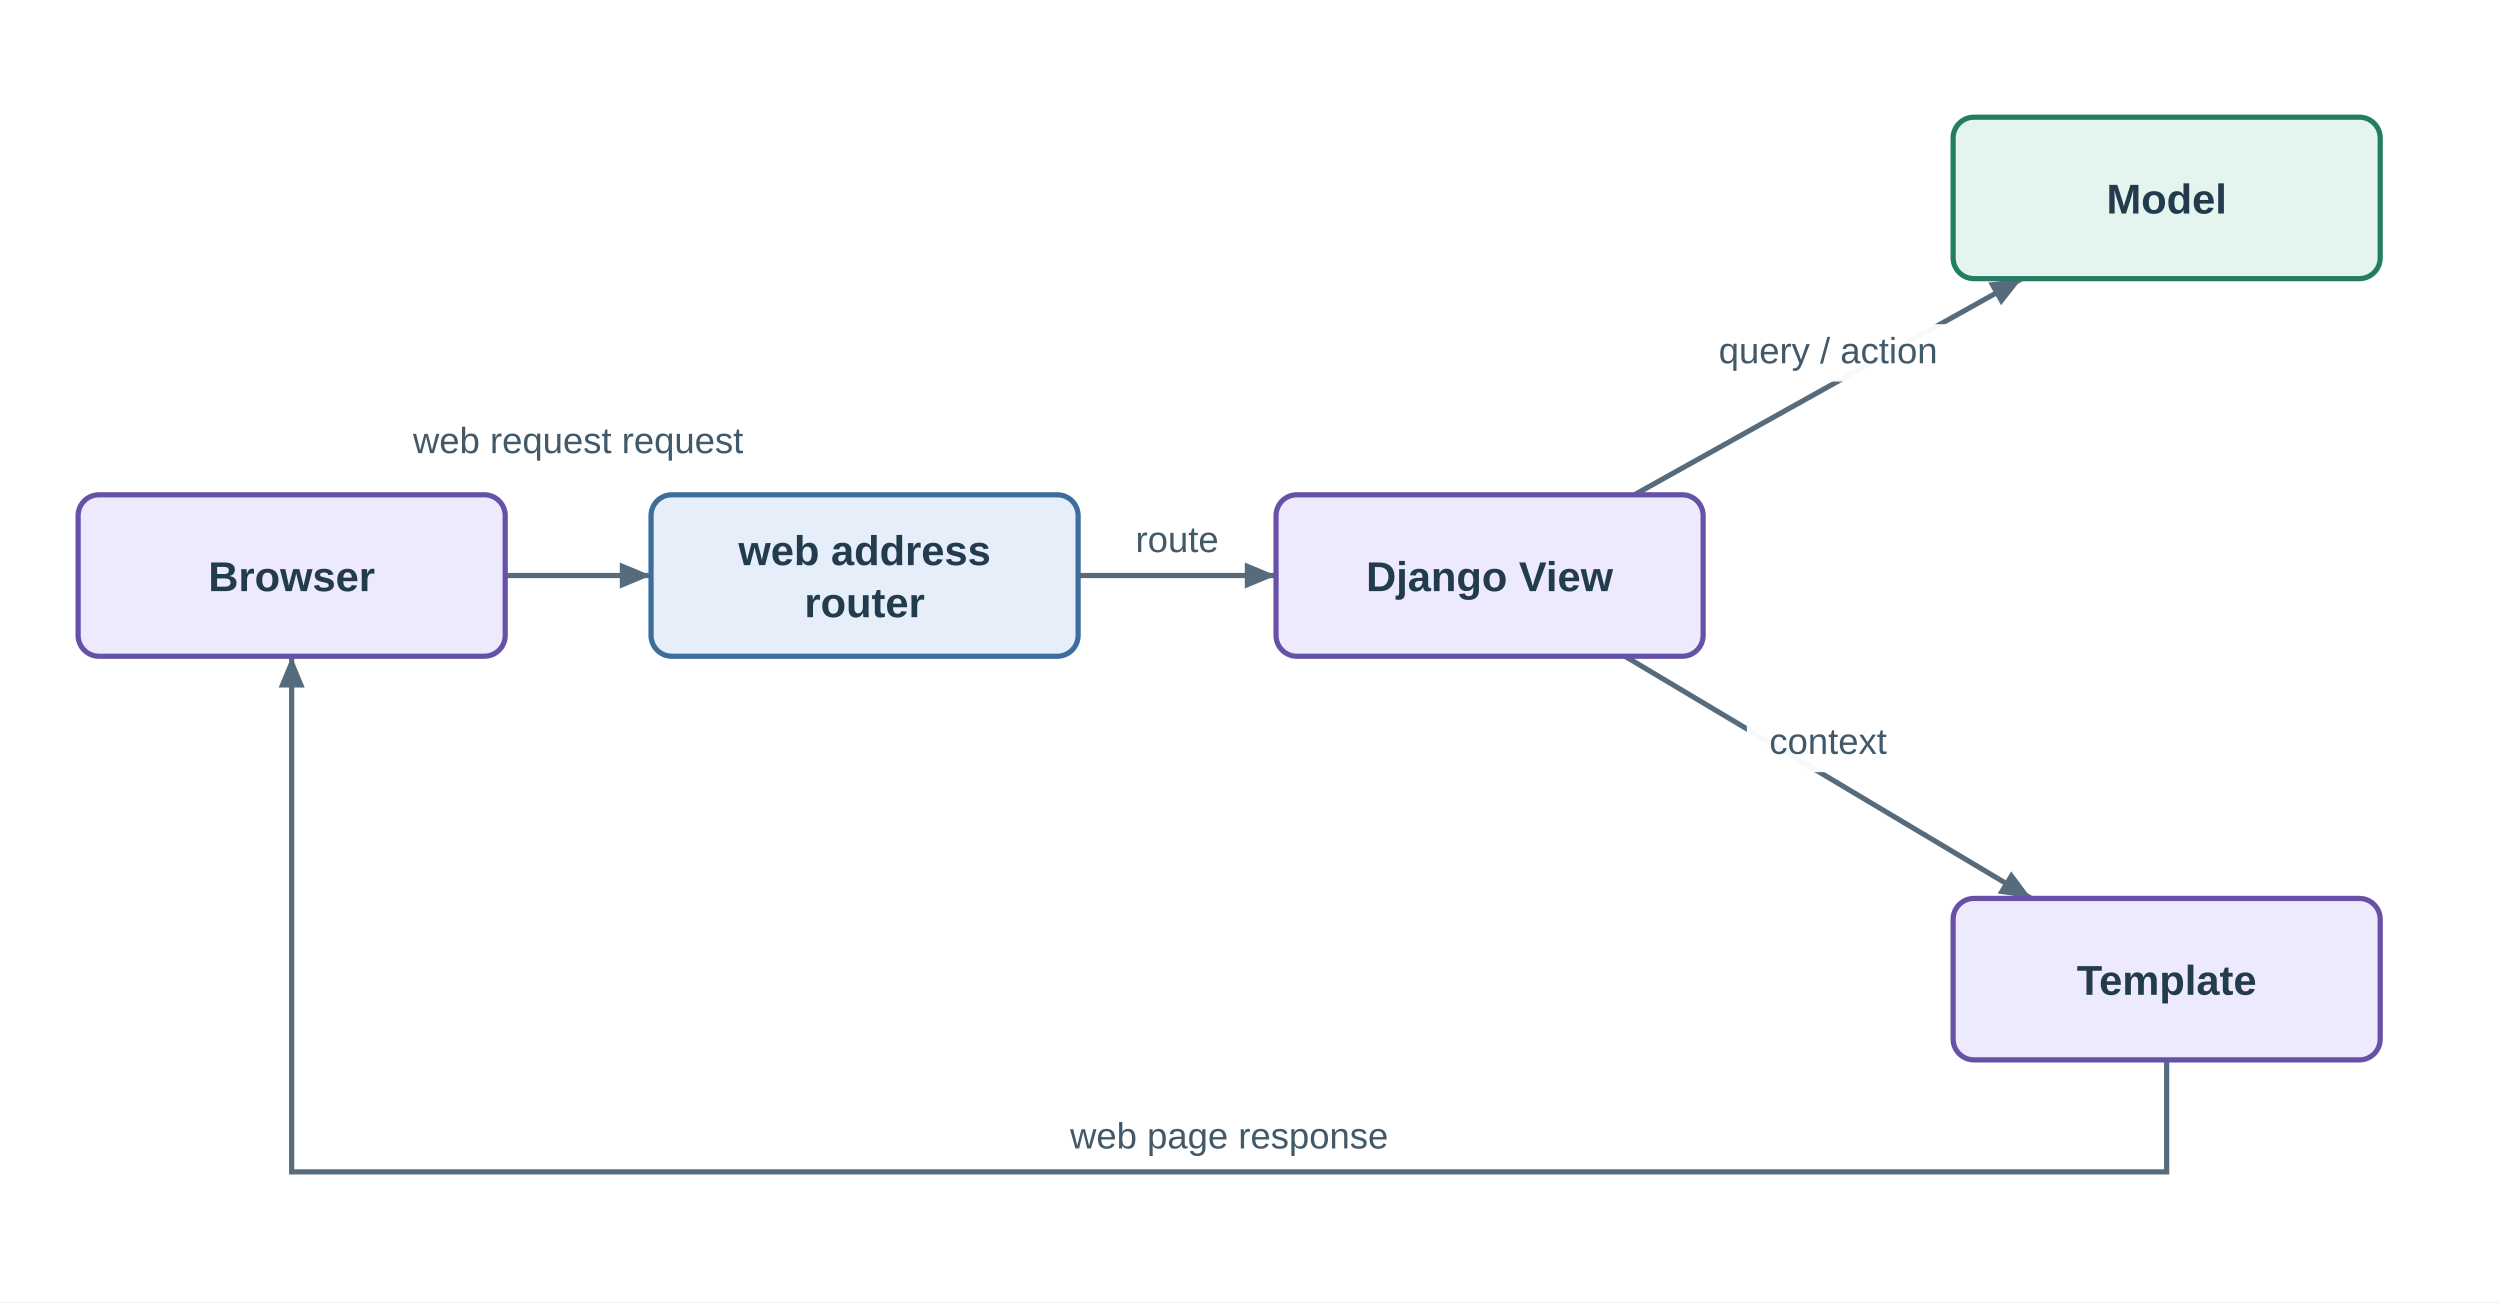
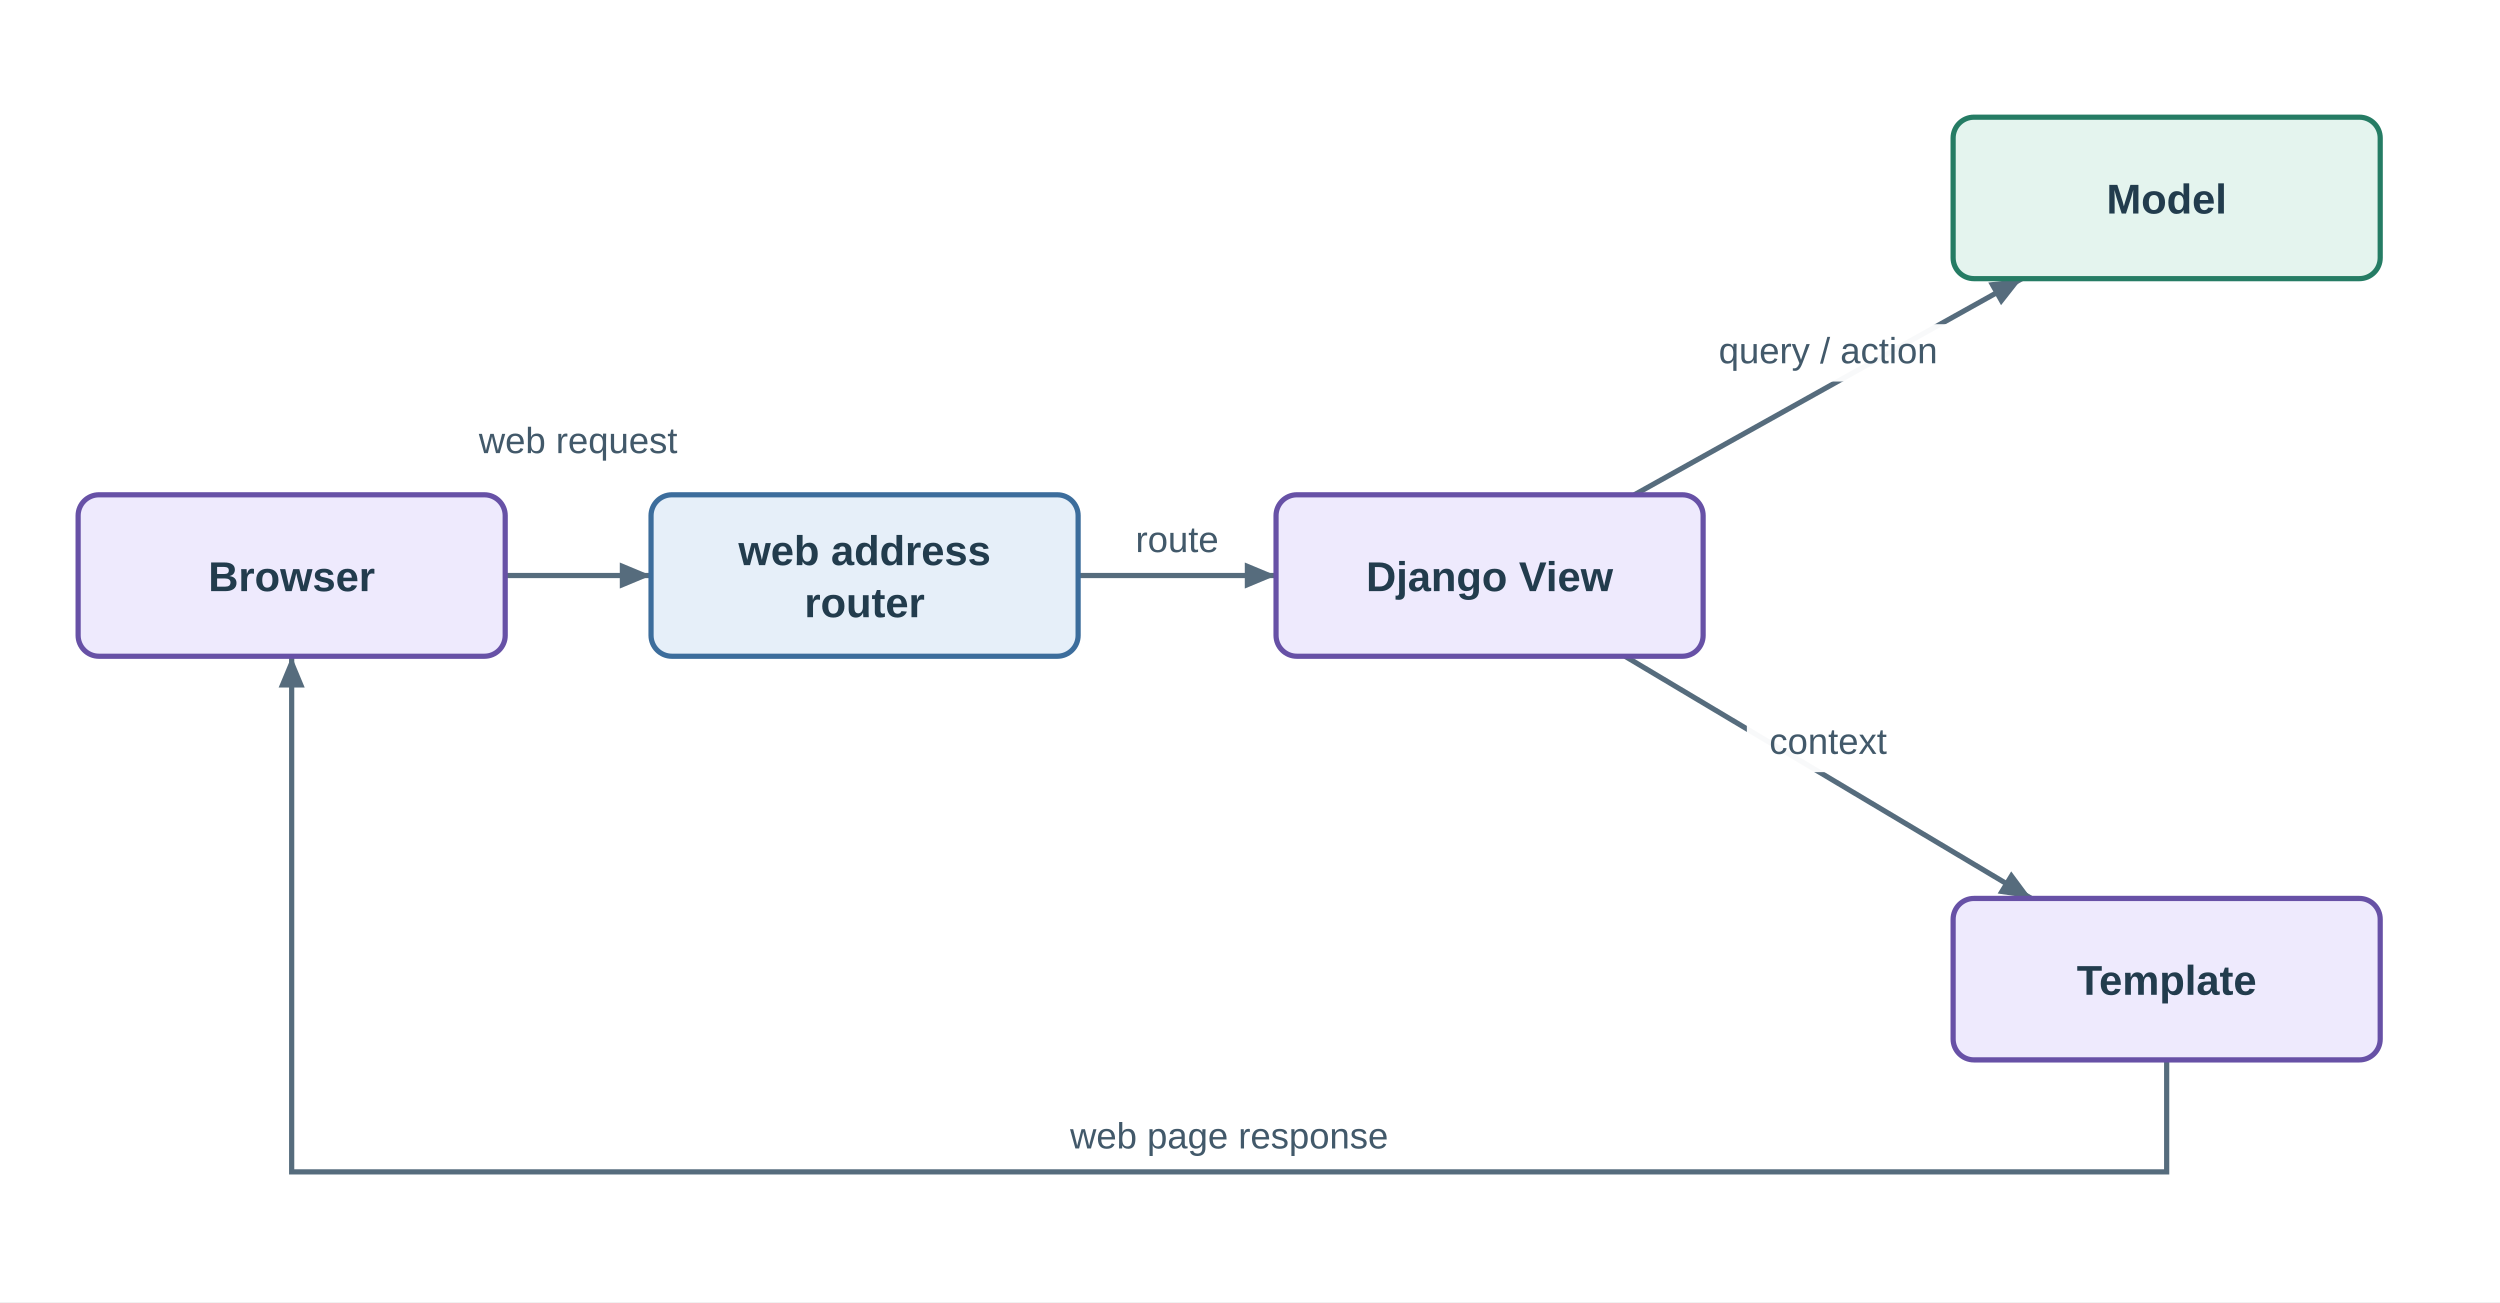
<svg xmlns="http://www.w3.org/2000/svg" viewBox="0 0 960 500" role="img" aria-labelledby="title desc">
  <defs>
    <marker id="arrow" viewBox="0 0 10 10" refX="9" refY="5" markerWidth="7" markerHeight="7" orient="auto-start-reverse">
      <path d="M 0 0 L 10 5 L 0 10 z" fill="#566c7d" />
    </marker>
  </defs>
  <rect width="960" height="500" fill="white" />
  <path d="M 194.0 221.0 L 250.0 221.0" fill="none" stroke="#566c7d" stroke-width="2" />
  <polygon points="250.0,221.0 238.0,216.0 238.0,226.0" fill="#566c7d" />
  <path d="M 414.0 221.0 L 490.0 221.0" fill="none" stroke="#566c7d" stroke-width="2" />
  <polygon points="490.0,221.0 478.0,216.0 478.0,226.0" fill="#566c7d" />
  <path d="M 627.6 190.0 L 776.4 107.0" fill="none" stroke="#566c7d" stroke-width="2" />
  <polygon points="776.4,107.0 763.5,108.5 768.4,117.2" fill="#566c7d" />
  <path d="M 624.0 252.0 L 780.0 345.0" fill="none" stroke="#566c7d" stroke-width="2" />
  <polygon points="780.0,345.0 772.3,334.6 767.1,343.1" fill="#566c7d" />
  <path d="M 832.0 407.0 L 832.0 450.0 L 112.0 450.0 L 112.0 252.0" fill="none" stroke="#566c7d" stroke-width="2" />
  <polygon points="112.0,252.0 107.0,264.0 117.0,264.0" fill="#566c7d" />
  <rect x="30" y="190" width="164" height="62" rx="8" fill="#eeeafd" stroke="#6751a6" stroke-width="2" />
  <text x="112.0" y="227.0" text-anchor="middle" font-family="Arial,sans-serif" font-size="16" font-weight="600" fill="#223c4d">Browser</text>
  <rect x="250" y="190" width="164" height="62" rx="8" fill="#e6eff9" stroke="#3c6d9c" stroke-width="2" />
  <text x="332.0" y="217.0" text-anchor="middle" font-family="Arial,sans-serif" font-size="16" font-weight="600" fill="#223c4d">web address</text>
  <text x="332.0" y="237.0" text-anchor="middle" font-family="Arial,sans-serif" font-size="16" font-weight="600" fill="#223c4d">router</text>
  <rect x="490" y="190" width="164" height="62" rx="8" fill="#eeeafd" stroke="#6751a6" stroke-width="2" />
  <text x="572.0" y="227.0" text-anchor="middle" font-family="Arial,sans-serif" font-size="16" font-weight="600" fill="#223c4d">Django View</text>
  <rect x="750" y="45" width="164" height="62" rx="8" fill="#e4f4ee" stroke="#257c64" stroke-width="2" />
  <text x="832.0" y="82.0" text-anchor="middle" font-family="Arial,sans-serif" font-size="16" font-weight="600" fill="#223c4d">Model</text>
  <rect x="750" y="345" width="164" height="62" rx="8" fill="#eeeafd" stroke="#6751a6" stroke-width="2" />
  <text x="832.0" y="382.0" text-anchor="middle" font-family="Arial,sans-serif" font-size="16" font-weight="600" fill="#223c4d">Template</text>
-   <rect x="147.6" y="159.0" width="148.8" height="22" rx="4" fill="white" opacity=".96" />
-   <text x="222.0" y="174.0" text-anchor="middle" font-family="Arial,sans-serif" font-size="14" fill="#42596a">web request request</text>
+   <rect x="176.4" y="159.0" width="91.2" height="22" rx="4" fill="white" opacity=".96" />
+   <text x="222.0" y="174.0" text-anchor="middle" font-family="Arial,sans-serif" font-size="14" fill="#42596a">web request</text>
  <rect x="428.0" y="197.0" width="48.0" height="22" rx="4" fill="white" opacity=".96" />
  <text x="452.0" y="212.0" text-anchor="middle" font-family="Arial,sans-serif" font-size="14" fill="#42596a">route</text>
  <rect x="645.6" y="124.5" width="112.8" height="22" rx="4" fill="white" opacity=".96" />
  <text x="702.0" y="139.5" text-anchor="middle" font-family="Arial,sans-serif" font-size="14" fill="#42596a">query / action</text>
  <rect x="670.8" y="274.5" width="62.4" height="22" rx="4" fill="white" opacity=".96" />
  <text x="702.0" y="289.5" text-anchor="middle" font-family="Arial,sans-serif" font-size="14" fill="#42596a">context</text>
  <rect x="404.8" y="426.0" width="134.4" height="22" rx="4" fill="white" opacity=".96" />
  <text x="472.0" y="441.0" text-anchor="middle" font-family="Arial,sans-serif" font-size="14" fill="#42596a">web page response</text>
</svg>
